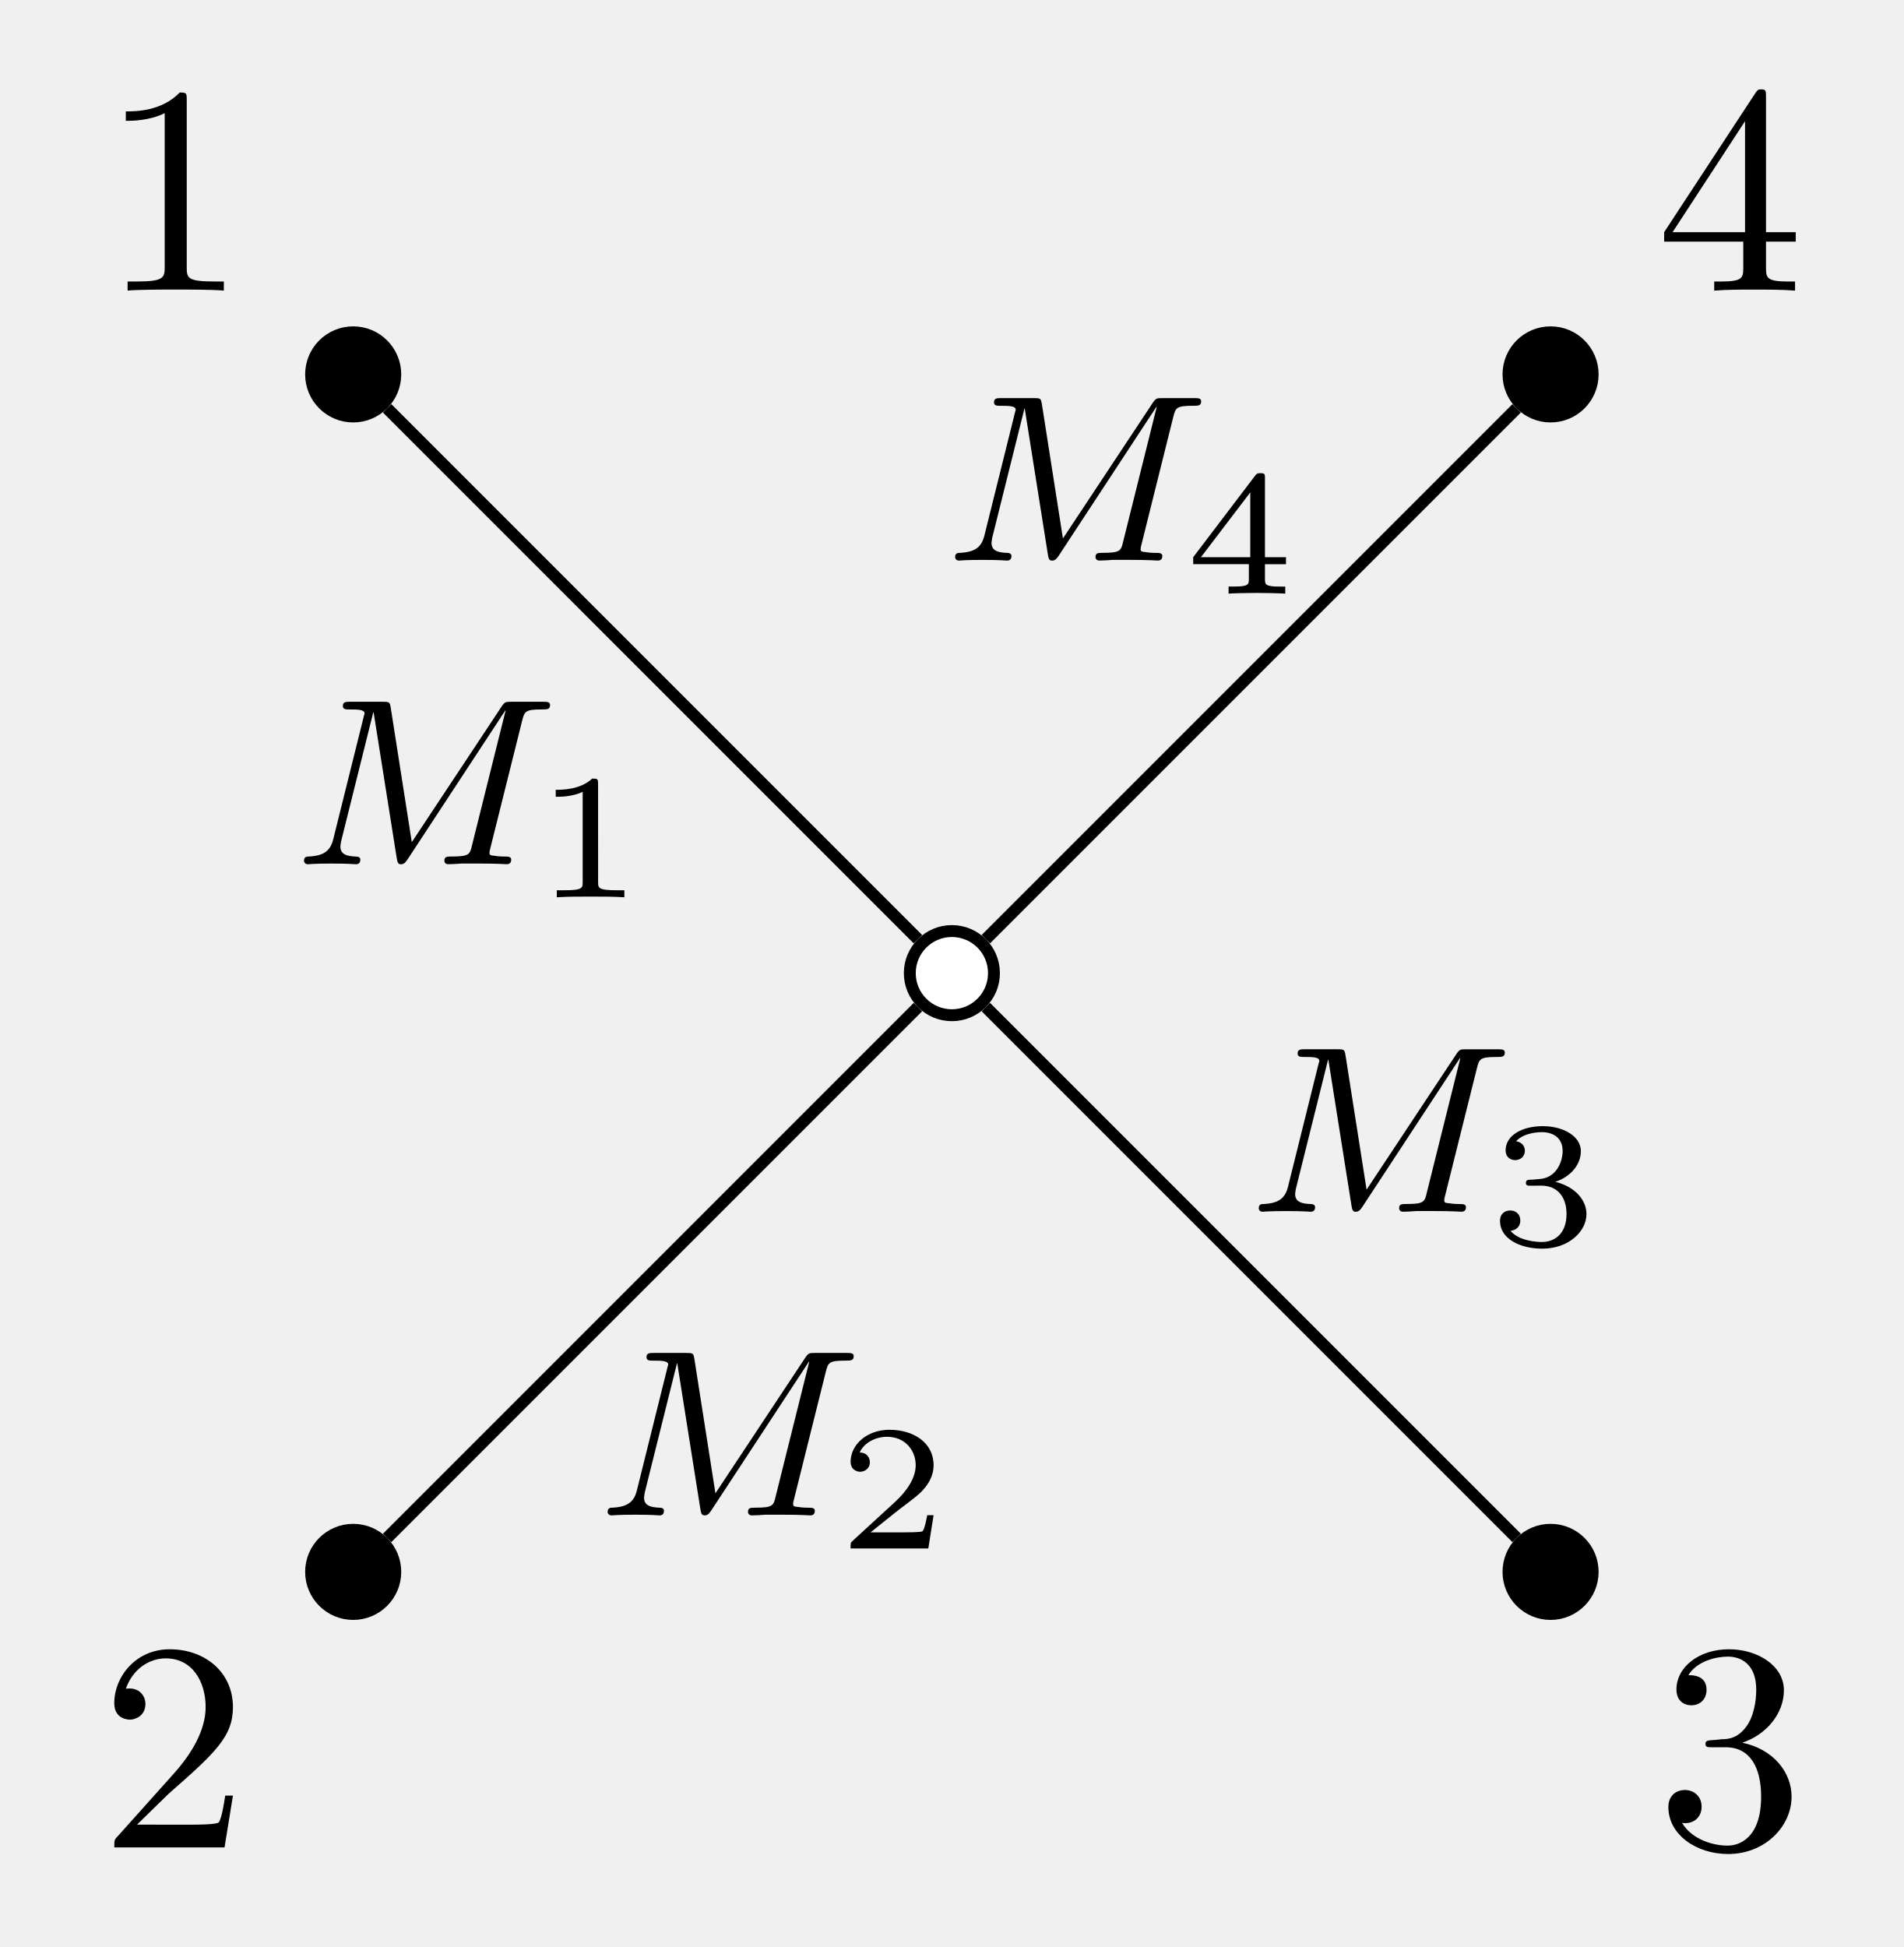
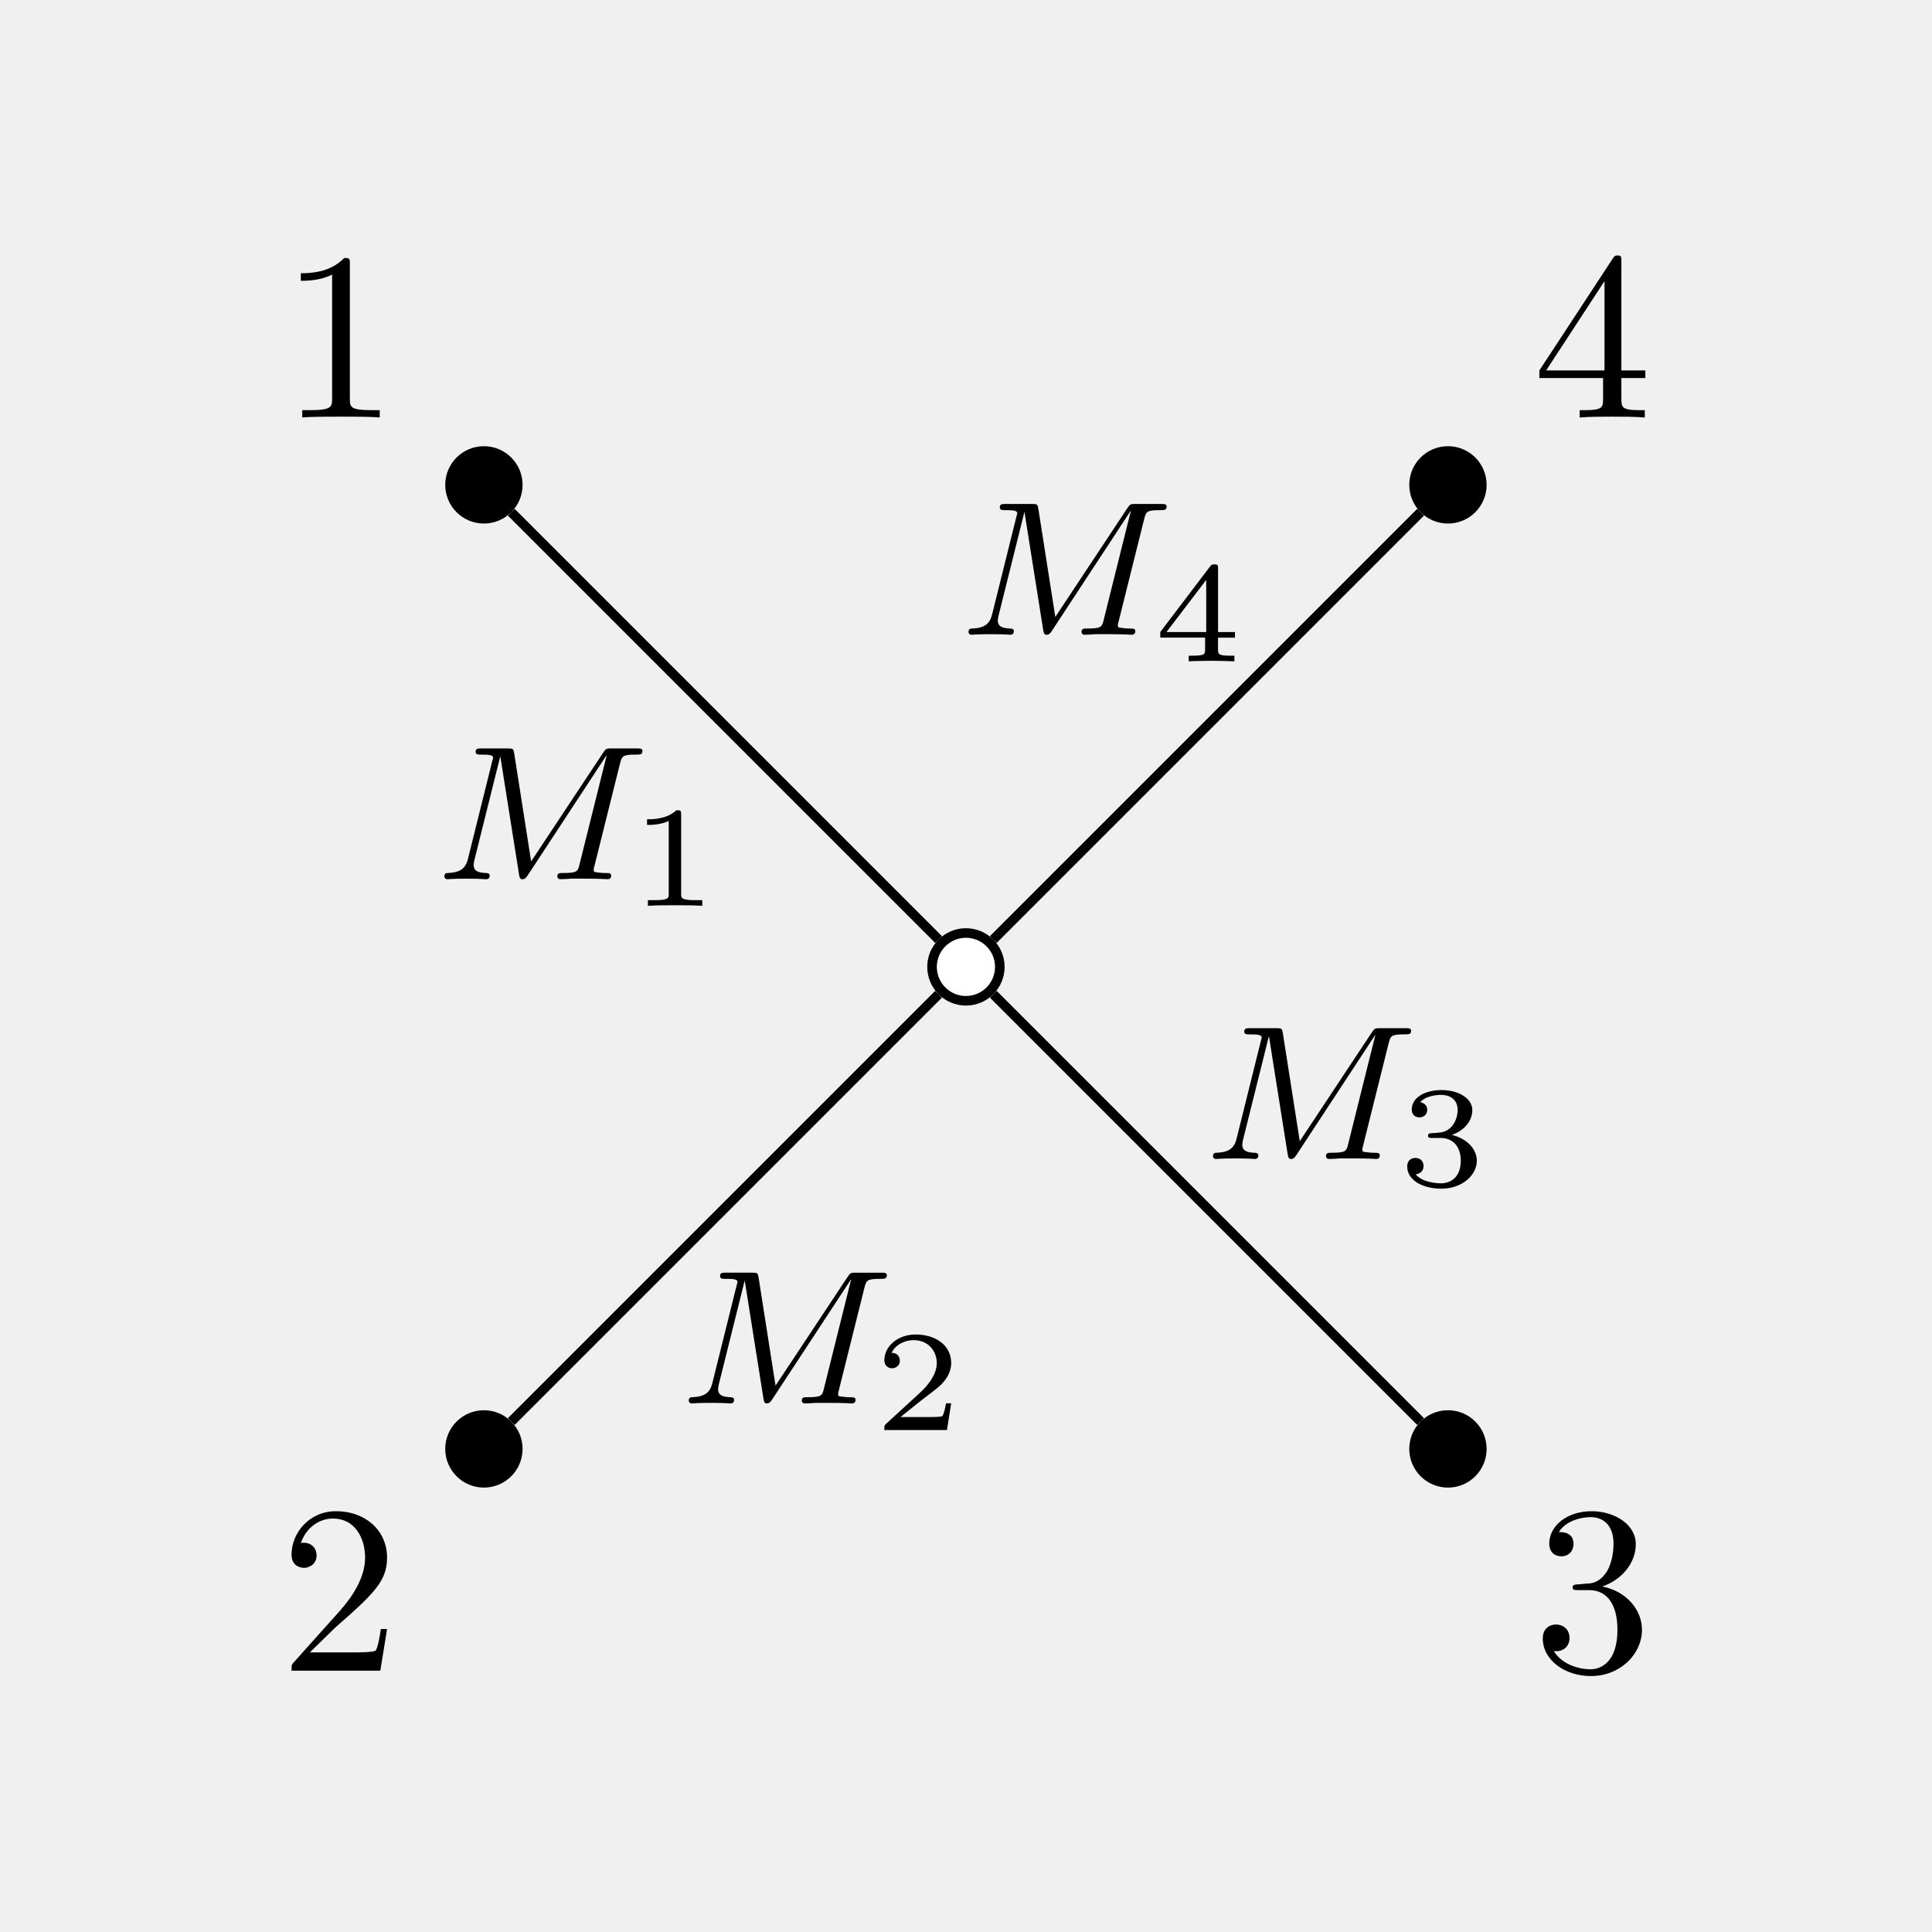
- <svg xmlns="http://www.w3.org/2000/svg" version="1.1" id="svg1" width="84.987" height="86.907" viewBox="0 0 84.987 86.907">
+ <svg xmlns="http://www.w3.org/2000/svg" version="1.1" id="svg1" width="107.12" height="107.12" viewBox="0 0 107.12 107.12">
  <defs id="defs1" />
  <g id="g1">
-     <path id="path1" d="m 332.781,326.02 c 0,7.781 -6.308,14.089 -14.09,14.089 -7.781,0 -14.089,-6.308 -14.089,-14.089 0,-7.782 6.308,-14.09 14.089,-14.09 7.782,0 14.09,6.308 14.09,14.09 z" style="fill:#ffffff;fill-opacity:1;fill-rule:nonzero;stroke:#000000;stroke-width:3.985;stroke-linecap:butt;stroke-linejoin:miter;stroke-miterlimit:10;stroke-dasharray:none;stroke-opacity:1" transform="matrix(0.1333333,0,0,-0.1333333,0,86.90667)" />
-     <path id="path2" d="m 132.34,526.461 c 0,7.785 -6.309,14.09 -14.094,14.09 -7.781,0 -14.09,-6.305 -14.09,-14.09 0,-7.781 6.309,-14.09 14.09,-14.09 7.785,0 14.094,6.309 14.094,14.09 z" style="fill:#000000;fill-opacity:1;fill-rule:nonzero;stroke:#000000;stroke-width:3.985;stroke-linecap:butt;stroke-linejoin:miter;stroke-miterlimit:10;stroke-dasharray:none;stroke-opacity:1" transform="matrix(0.1333333,0,0,-0.1333333,0,86.90667)" />
-     <g id="g2" aria-label="M&#10;1&#10;1" transform="matrix(1.333333,0,0,1.333333,12.99323,38.57387)">
-       <path id="path3" d="m 7.734,-4.793 c 0.082,-0.316 0.094,-0.387 0.656,-0.387 0.188,0 0.281,0 0.281,-0.152 0,-0.105 -0.105,-0.105 -0.246,-0.105 h -1.031 c -0.211,0 -0.234,0 -0.34,0.152 L 4.042,-0.738 3.339,-5.226 c -0.035,-0.199 -0.035,-0.211 -0.281,-0.211 h -1.078 c -0.141,0 -0.246,0 -0.246,0.141 0,0.117 0.105,0.117 0.234,0.117 0.258,0 0.492,0 0.492,0.129 0,0.035 -0.012,0.035 -0.035,0.141 l -1.008,4.055 c -0.094,0.398 -0.305,0.574 -0.832,0.598 -0.047,0 -0.152,0 -0.152,0.141 0,0.059 0.047,0.117 0.129,0.117 0.023,0 0.211,-0.023 0.785,-0.023 0.633,0 0.75,0.023 0.82,0.023 0.035,0 0.152,0 0.152,-0.152 0,-0.094 -0.094,-0.105 -0.141,-0.105 -0.293,-0.012 -0.527,-0.059 -0.527,-0.34 0,-0.035 0.023,-0.152 0.023,-0.164 l 1.078,-4.324 h 0.012 l 0.773,4.875 c 0.023,0.129 0.035,0.211 0.141,0.211 0.117,0 0.164,-0.082 0.223,-0.164 L 7.171,-5.144 h 0.012 l -1.125,4.512 c -0.07,0.305 -0.094,0.375 -0.68,0.375 -0.152,0 -0.246,0 -0.246,0.141 0,0.035 0.023,0.117 0.129,0.117 0.105,0 0.34,-0.012 0.457,-0.023 h 0.504 c 0.738,0 0.938,0.023 0.984,0.023 0.047,0 0.164,0 0.164,-0.152 0,-0.105 -0.105,-0.105 -0.234,-0.105 -0.023,0 -0.176,0 -0.305,-0.023 -0.176,-0.012 -0.188,-0.035 -0.188,-0.105 0,-0.047 0.012,-0.094 0.023,-0.129 z m 0,0" style="fill:#000000;fill-opacity:1;fill-rule:nonzero;stroke:none" />
-       <path id="path4" d="m 10.279,-2.689 c 0,-0.176 -0.023,-0.176 -0.199,-0.176 -0.398,0.375 -1.008,0.375 -1.219,0.375 v 0.234 c 0.152,0 0.551,0 0.902,-0.164 v 3.023 c 0,0.188 0,0.27 -0.609,0.27 H 8.897 V 1.108 c 0.328,-0.023 0.797,-0.023 1.125,-0.023 0.34,0 0.797,0 1.137,0.023 V 0.873 h -0.258 c -0.621,0 -0.621,-0.082 -0.621,-0.27 z m 0,0" style="fill:#000000;fill-opacity:1;fill-rule:nonzero;stroke:none" />
-       <path id="path5" d="m -3.493,-25.576 c 0,-0.234 0,-0.258 -0.234,-0.258 -0.609,0.633 -1.488,0.633 -1.805,0.633 v 0.316 c 0.199,0 0.785,0 1.301,-0.258 v 5.156 c 0,0.352 -0.035,0.48 -0.926,0.48 h -0.316 v 0.305 c 0.352,-0.035 1.207,-0.035 1.605,-0.035 0.398,0 1.266,0 1.617,0.035 v -0.305 h -0.316 c -0.902,0 -0.926,-0.117 -0.926,-0.48 z m 0,0" style="fill:#000000;fill-opacity:1;fill-rule:nonzero;stroke:none" />
+     <path id="path1" d="m 415.762,401.328 c 0,7.785 -6.309,14.094 -14.09,14.094 -7.785,0 -14.094,-6.309 -14.094,-14.094 0,-7.781 6.309,-14.09 14.094,-14.09 7.781,0 14.09,6.309 14.09,14.09 z" style="fill:#ffffff;fill-opacity:1;fill-rule:nonzero;stroke:#000000;stroke-width:3.985;stroke-linecap:butt;stroke-linejoin:miter;stroke-miterlimit:10;stroke-dasharray:none;stroke-opacity:1" transform="matrix(0.1333333,0,0,-0.1333333,0,107.12)" />
+     <path id="path2" d="m 215.316,601.773 c 0,7.782 -6.308,14.09 -14.089,14.09 -7.782,0 -14.09,-6.308 -14.09,-14.09 0,-7.781 6.308,-14.089 14.09,-14.089 7.781,0 14.089,6.308 14.089,14.089 z" style="fill:#000000;fill-opacity:1;fill-rule:nonzero;stroke:#000000;stroke-width:3.985;stroke-linecap:butt;stroke-linejoin:miter;stroke-miterlimit:10;stroke-dasharray:none;stroke-opacity:1" transform="matrix(0.1333333,0,0,-0.1333333,0,107.12)" />
+     <g id="g2" aria-label="M&#10;1&#10;1" transform="matrix(1.333333,0,0,1.333333,24.0568,48.746)">
+       <path id="path3" d="m 7.736,-4.793 c 0.082,-0.316 0.094,-0.387 0.656,-0.387 0.188,0 0.281,0 0.281,-0.152 0,-0.105 -0.105,-0.105 -0.246,-0.105 h -1.031 c -0.211,0 -0.234,0 -0.34,0.152 L 4.044,-0.738 3.341,-5.226 c -0.035,-0.199 -0.035,-0.211 -0.281,-0.211 h -1.078 c -0.141,0 -0.246,0 -0.246,0.141 0,0.117 0.105,0.117 0.234,0.117 0.258,0 0.492,0 0.492,0.129 0,0.035 -0.012,0.035 -0.035,0.141 l -1.008,4.055 c -0.094,0.398 -0.305,0.574 -0.832,0.598 -0.047,0 -0.152,0 -0.152,0.141 0,0.059 0.047,0.117 0.129,0.117 0.023,0 0.211,-0.023 0.785,-0.023 0.633,0 0.75,0.023 0.82,0.023 0.035,0 0.152,0 0.152,-0.152 0,-0.094 -0.094,-0.105 -0.141,-0.105 -0.293,-0.012 -0.527,-0.059 -0.527,-0.34 0,-0.035 0.023,-0.152 0.023,-0.164 l 1.078,-4.324 h 0.012 l 0.773,4.875 c 0.023,0.129 0.035,0.211 0.141,0.211 0.117,0 0.164,-0.082 0.223,-0.164 L 7.173,-5.144 h 0.012 l -1.125,4.512 c -0.07,0.305 -0.094,0.375 -0.68,0.375 -0.152,0 -0.246,0 -0.246,0.141 0,0.035 0.023,0.117 0.129,0.117 0.105,0 0.34,-0.012 0.457,-0.023 h 0.504 c 0.738,0 0.938,0.023 0.984,0.023 0.047,0 0.164,0 0.164,-0.152 0,-0.105 -0.105,-0.105 -0.234,-0.105 -0.023,0 -0.176,0 -0.305,-0.023 -0.176,-0.012 -0.188,-0.035 -0.188,-0.105 0,-0.047 0.012,-0.094 0.023,-0.129 z m 0,0" style="fill:#000000;fill-opacity:1;fill-rule:nonzero;stroke:none" />
+       <path id="path4" d="m 10.282,-2.689 c 0,-0.176 -0.023,-0.176 -0.199,-0.176 -0.398,0.375 -1.008,0.375 -1.219,0.375 v 0.234 c 0.152,0 0.551,0 0.902,-0.164 v 3.023 c 0,0.188 0,0.27 -0.609,0.27 H 8.899 V 1.107 c 0.328,-0.023 0.797,-0.023 1.125,-0.023 0.34,0 0.797,0 1.137,0.023 V 0.873 h -0.258 c -0.621,0 -0.621,-0.082 -0.621,-0.27 z m 0,0" style="fill:#000000;fill-opacity:1;fill-rule:nonzero;stroke:none" />
+       <path id="path5" d="m -3.494,-25.573 c 0,-0.234 0,-0.258 -0.234,-0.258 -0.609,0.633 -1.488,0.633 -1.805,0.633 v 0.316 c 0.199,0 0.785,0 1.301,-0.258 v 5.156 c 0,0.352 -0.035,0.48 -0.926,0.48 h -0.316 v 0.305 c 0.352,-0.035 1.207,-0.035 1.605,-0.035 0.398,0 1.266,0 1.617,0.035 v -0.305 h -0.316 c -0.902,0 -0.926,-0.117 -0.926,-0.48 z m 0,0" style="fill:#000000;fill-opacity:1;fill-rule:nonzero;stroke:none" />
    </g>
-     <path id="path6" d="M 307.316,337.391 129.621,515.09" style="fill:none;stroke:#000000;stroke-width:3.985;stroke-linecap:butt;stroke-linejoin:miter;stroke-miterlimit:10;stroke-dasharray:none;stroke-opacity:1" transform="matrix(0.1333333,0,0,-0.1333333,0,86.90667)" />
-     <path id="path7" d="m 132.34,125.578 c 0,7.781 -6.309,14.09 -14.094,14.09 -7.781,0 -14.09,-6.309 -14.09,-14.09 0,-7.781 6.309,-14.09 14.09,-14.09 7.785,0 14.094,6.309 14.094,14.09 z" style="fill:#000000;fill-opacity:1;fill-rule:nonzero;stroke:#000000;stroke-width:3.985;stroke-linecap:butt;stroke-linejoin:miter;stroke-miterlimit:10;stroke-dasharray:none;stroke-opacity:1" transform="matrix(0.1333333,0,0,-0.1333333,0,86.90667)" />
-     <g id="g7" aria-label="M&#10;2&#10;2" transform="matrix(1.333333,0,0,1.333333,26.5464,67.64)">
-       <path id="path8" d="m 7.735,-4.793 c 0.082,-0.316 0.094,-0.387 0.656,-0.387 0.188,0 0.281,0 0.281,-0.152 0,-0.105 -0.105,-0.105 -0.246,-0.105 h -1.031 c -0.211,0 -0.234,0 -0.34,0.152 L 4.043,-0.738 3.34,-5.226 C 3.305,-5.425 3.305,-5.437 3.059,-5.437 H 1.981 c -0.141,0 -0.246,0 -0.246,0.141 0,0.117 0.105,0.117 0.234,0.117 0.258,0 0.492,0 0.492,0.129 0,0.035 -0.012,0.035 -0.035,0.141 L 1.418,-0.855 c -0.094,0.398 -0.305,0.574 -0.832,0.598 -0.047,0 -0.152,0 -0.152,0.141 0,0.059 0.047,0.117 0.129,0.117 0.023,0 0.211,-0.023 0.785,-0.023 0.633,0 0.75,0.023 0.82,0.023 0.035,0 0.152,0 0.152,-0.152 0,-0.094 -0.094,-0.105 -0.141,-0.105 C 1.887,-0.269 1.653,-0.316 1.653,-0.597 c 0,-0.035 0.023,-0.152 0.023,-0.164 l 1.078,-4.324 h 0.012 l 0.773,4.875 c 0.023,0.129 0.035,0.211 0.141,0.211 0.117,0 0.164,-0.082 0.223,-0.164 L 7.172,-5.144 H 7.184 l -1.125,4.512 c -0.07,0.305 -0.094,0.375 -0.68,0.375 -0.152,0 -0.246,0 -0.246,0.141 0,0.035 0.023,0.117 0.129,0.117 0.105,0 0.34,-0.012 0.457,-0.023 h 0.504 c 0.738,0 0.938,0.023 0.984,0.023 0.047,0 0.164,0 0.164,-0.152 0,-0.105 -0.105,-0.105 -0.234,-0.105 -0.023,0 -0.176,0 -0.305,-0.023 -0.176,-0.012 -0.188,-0.035 -0.188,-0.105 0,-0.047 0.012,-0.094 0.023,-0.129 z m 0,0" style="fill:#000000;fill-opacity:1;fill-rule:nonzero;stroke:none" />
-       <path id="path9" d="m 11.347,-0.005 h -0.211 c -0.023,0.082 -0.082,0.469 -0.164,0.539 -0.047,0.035 -0.527,0.035 -0.609,0.035 H 9.238 l 0.773,-0.621 c 0.199,-0.164 0.727,-0.539 0.914,-0.727 0.176,-0.176 0.422,-0.48 0.422,-0.902 0,-0.75 -0.668,-1.184 -1.477,-1.184 -0.762,0 -1.301,0.504 -1.301,1.066 0,0.305 0.258,0.34 0.316,0.34 0.152,0 0.328,-0.105 0.328,-0.316 0,-0.141 -0.082,-0.328 -0.34,-0.328 0.129,-0.305 0.504,-0.527 0.914,-0.527 0.621,0 0.961,0.469 0.961,0.949 0,0.422 -0.281,0.855 -0.703,1.242 l -1.418,1.301 c -0.059,0.059 -0.059,0.059 -0.059,0.246 h 2.602 z m 0,0" style="fill:#000000;fill-opacity:1;fill-rule:nonzero;stroke:none" />
-       <path id="path10" d="m -15.322,10.354 1.055,-1.031 c 1.559,-1.371 2.156,-1.91 2.156,-2.906 0,-1.137 -0.902,-1.934 -2.121,-1.934 -1.125,0 -1.852,0.914 -1.852,1.805 0,0.551 0.492,0.551 0.527,0.551 0.164,0 0.516,-0.117 0.516,-0.527 0,-0.258 -0.188,-0.516 -0.527,-0.516 -0.082,0 -0.105,0 -0.129,0.012 0.223,-0.645 0.762,-1.02 1.336,-1.02 0.914,0 1.336,0.809 1.336,1.629 0,0.797 -0.492,1.582 -1.043,2.203 l -1.91,2.133 c -0.105,0.105 -0.105,0.129 -0.105,0.363 h 3.691 l 0.281,-1.734 h -0.258 c -0.047,0.305 -0.117,0.738 -0.211,0.891 -0.07,0.082 -0.727,0.082 -0.949,0.082 z m 0,0" style="fill:#000000;fill-opacity:1;fill-rule:nonzero;stroke:none" />
+     <path id="path6" d="M 390.297,412.703 212.602,590.398" style="fill:none;stroke:#000000;stroke-width:3.985;stroke-linecap:butt;stroke-linejoin:miter;stroke-miterlimit:10;stroke-dasharray:none;stroke-opacity:1" transform="matrix(0.1333333,0,0,-0.1333333,0,107.12)" />
+     <path id="path7" d="m 215.316,200.887 c 0,7.781 -6.308,14.09 -14.089,14.09 -7.782,0 -14.09,-6.309 -14.09,-14.09 0,-7.782 6.308,-14.09 14.09,-14.09 7.781,0 14.089,6.308 14.089,14.09 z" style="fill:#000000;fill-opacity:1;fill-rule:nonzero;stroke:#000000;stroke-width:3.985;stroke-linecap:butt;stroke-linejoin:miter;stroke-miterlimit:10;stroke-dasharray:none;stroke-opacity:1" transform="matrix(0.1333333,0,0,-0.1333333,0,107.12)" />
+     <g id="g7" aria-label="M&#10;2&#10;2" transform="matrix(1.333333,0,0,1.333333,37.6104,77.8116)">
+       <path id="path8" d="m 7.734,-4.792 c 0.082,-0.316 0.094,-0.387 0.656,-0.387 0.188,0 0.281,0 0.281,-0.152 0,-0.105 -0.105,-0.105 -0.246,-0.105 h -1.031 c -0.211,0 -0.234,0 -0.34,0.152 L 4.042,-0.738 3.339,-5.226 C 3.304,-5.425 3.304,-5.437 3.058,-5.437 H 1.98 c -0.141,0 -0.246,0 -0.246,0.141 0,0.117 0.105,0.117 0.234,0.117 0.258,0 0.492,0 0.492,0.129 0,0.035 -0.012,0.035 -0.035,0.141 L 1.417,-0.855 c -0.094,0.398 -0.305,0.574 -0.832,0.598 -0.047,0 -0.152,0 -0.152,0.141 0,0.059 0.047,0.117 0.129,0.117 0.023,0 0.211,-0.023 0.785,-0.023 0.633,0 0.75,0.023 0.82,0.023 0.035,0 0.152,0 0.152,-0.152 0,-0.094 -0.094,-0.105 -0.141,-0.105 C 1.886,-0.269 1.652,-0.316 1.652,-0.597 c 0,-0.035 0.023,-0.152 0.023,-0.164 L 2.753,-5.085 h 0.012 l 0.773,4.875 c 0.023,0.129 0.035,0.211 0.141,0.211 0.117,0 0.164,-0.082 0.223,-0.164 L 7.171,-5.144 h 0.012 l -1.125,4.512 c -0.07,0.305 -0.094,0.375 -0.68,0.375 -0.152,0 -0.246,0 -0.246,0.141 0,0.035 0.023,0.117 0.129,0.117 0.105,0 0.34,-0.012 0.457,-0.023 h 0.504 c 0.738,0 0.938,0.023 0.984,0.023 0.047,0 0.164,0 0.164,-0.152 0,-0.105 -0.105,-0.105 -0.234,-0.105 -0.023,0 -0.176,0 -0.305,-0.023 -0.176,-0.012 -0.188,-0.035 -0.188,-0.105 0,-0.047 0.012,-0.094 0.023,-0.129 z m 0,0" style="fill:#000000;fill-opacity:1;fill-rule:nonzero;stroke:none" />
+       <path id="path9" d="m 11.346,-0.005 h -0.211 c -0.023,0.082 -0.082,0.469 -0.164,0.539 -0.047,0.035 -0.527,0.035 -0.609,0.035 H 9.237 l 0.773,-0.621 c 0.199,-0.164 0.727,-0.539 0.914,-0.727 0.176,-0.176 0.422,-0.48 0.422,-0.902 0,-0.75 -0.668,-1.184 -1.477,-1.184 -0.762,0 -1.301,0.504 -1.301,1.066 0,0.305 0.258,0.34 0.316,0.34 0.152,0 0.328,-0.105 0.328,-0.316 0,-0.141 -0.082,-0.328 -0.34,-0.328 0.129,-0.305 0.504,-0.527 0.914,-0.527 0.621,0 0.961,0.469 0.961,0.949 0,0.422 -0.281,0.855 -0.703,1.242 l -1.418,1.301 c -0.059,0.059 -0.059,0.059 -0.059,0.246 H 11.17 Z m 0,0" style="fill:#000000;fill-opacity:1;fill-rule:nonzero;stroke:none" />
+       <path id="path10" d="m -15.323,10.354 1.055,-1.031 c 1.559,-1.371 2.156,-1.91 2.156,-2.906 0,-1.137 -0.902,-1.934 -2.121,-1.934 -1.125,0 -1.852,0.914 -1.852,1.805 0,0.551 0.492,0.551 0.527,0.551 0.164,0 0.516,-0.117 0.516,-0.527 0,-0.258 -0.188,-0.516 -0.527,-0.516 -0.082,0 -0.105,0 -0.129,0.012 0.223,-0.645 0.762,-1.02 1.336,-1.02 0.914,0 1.336,0.809 1.336,1.629 0,0.797 -0.492,1.582 -1.043,2.203 l -1.91,2.133 c -0.105,0.105 -0.105,0.129 -0.105,0.363 h 3.691 l 0.281,-1.734 h -0.258 c -0.047,0.305 -0.117,0.738 -0.211,0.891 -0.07,0.082 -0.727,0.082 -0.949,0.082 z m 0,0" style="fill:#000000;fill-opacity:1;fill-rule:nonzero;stroke:none" />
    </g>
-     <path id="path11" d="M 307.316,314.648 129.621,136.949" style="fill:none;stroke:#000000;stroke-width:3.985;stroke-linecap:butt;stroke-linejoin:miter;stroke-miterlimit:10;stroke-dasharray:none;stroke-opacity:1" transform="matrix(0.1333333,0,0,-0.1333333,0,86.90667)" />
-     <path id="path12" d="m 533.223,125.578 c 0,7.781 -6.309,14.09 -14.09,14.09 -7.781,0 -14.09,-6.309 -14.09,-14.09 0,-7.781 6.309,-14.09 14.09,-14.09 7.781,0 14.09,6.309 14.09,14.09 z" style="fill:#000000;fill-opacity:1;fill-rule:nonzero;stroke:#000000;stroke-width:3.985;stroke-linecap:butt;stroke-linejoin:miter;stroke-miterlimit:10;stroke-dasharray:none;stroke-opacity:1" transform="matrix(0.1333333,0,0,-0.1333333,0,86.90667)" />
-     <g id="g12" aria-label="M&#10;3&#10;3" transform="matrix(1.333333,0,0,1.333333,55.61253,54.0864)">
-       <path id="path13" d="m 7.735,-4.793 c 0.082,-0.316 0.094,-0.387 0.656,-0.387 0.188,0 0.281,0 0.281,-0.152 0,-0.105 -0.105,-0.105 -0.246,-0.105 h -1.031 c -0.211,0 -0.234,0 -0.34,0.152 L 4.044,-0.739 3.34,-5.227 c -0.035,-0.199 -0.035,-0.211 -0.281,-0.211 h -1.078 c -0.141,0 -0.246,0 -0.246,0.141 0,0.117 0.105,0.117 0.234,0.117 0.258,0 0.492,0 0.492,0.129 0,0.035 -0.012,0.035 -0.035,0.141 l -1.008,4.055 c -0.094,0.398 -0.305,0.574 -0.832,0.598 -0.047,0 -0.152,0 -0.152,0.141 0,0.059 0.047,0.117 0.129,0.117 0.023,0 0.211,-0.023 0.785,-0.023 0.633,0 0.75,0.023 0.82,0.023 0.035,0 0.152,0 0.152,-0.152 0,-0.094 -0.094,-0.105 -0.141,-0.105 -0.293,-0.012 -0.527,-0.059 -0.527,-0.34 0,-0.035 0.023,-0.152 0.023,-0.164 l 1.078,-4.324 h 0.012 l 0.773,4.875 c 0.023,0.129 0.035,0.211 0.141,0.211 0.117,0 0.164,-0.082 0.223,-0.164 L 7.172,-5.145 h 0.012 l -1.125,4.512 c -0.07,0.305 -0.094,0.375 -0.68,0.375 -0.152,0 -0.246,0 -0.246,0.141 0,0.035 0.023,0.117 0.129,0.117 0.105,0 0.34,-0.012 0.457,-0.023 h 0.504 c 0.738,0 0.938,0.023 0.984,0.023 0.047,0 0.164,0 0.164,-0.152 0,-0.105 -0.105,-0.105 -0.234,-0.105 -0.023,0 -0.176,0 -0.305,-0.023 -0.176,-0.012 -0.188,-0.035 -0.188,-0.105 0,-0.047 0.012,-0.094 0.023,-0.129 z m 0,0" style="fill:#000000;fill-opacity:1;fill-rule:nonzero;stroke:none" />
-       <path id="path14" d="m 9.894,-0.873 c 0.504,0 0.844,0.34 0.844,0.949 0,0.656 -0.387,0.938 -0.832,0.938 -0.152,0 -0.773,-0.035 -1.043,-0.375 0.234,-0.023 0.328,-0.188 0.328,-0.34 0,-0.211 -0.141,-0.34 -0.34,-0.34 -0.164,0 -0.34,0.094 -0.34,0.352 0,0.586 0.656,0.926 1.418,0.926 0.879,0 1.477,-0.574 1.477,-1.16 0,-0.434 -0.34,-0.902 -1.043,-1.078 0.469,-0.152 0.855,-0.539 0.855,-1.031 0,-0.48 -0.562,-0.832 -1.277,-0.832 -0.703,0 -1.242,0.316 -1.242,0.809 0,0.258 0.199,0.328 0.316,0.328 0.164,0 0.328,-0.105 0.328,-0.316 0,-0.188 -0.141,-0.293 -0.293,-0.316 0.27,-0.305 0.82,-0.305 0.867,-0.305 0.305,0 0.691,0.141 0.691,0.633 0,0.328 -0.188,0.902 -0.785,0.938 -0.105,0.012 -0.27,0.023 -0.316,0.023 -0.059,0 -0.129,0.012 -0.129,0.105 0,0.094 0.07,0.094 0.164,0.094 z m 0,0" style="fill:#000000;fill-opacity:1;fill-rule:nonzero;stroke:none" />
-       <path id="path15" d="m 16.621,17.777 c 0.809,-0.27 1.395,-0.973 1.395,-1.758 0,-0.82 -0.879,-1.371 -1.84,-1.371 -1.008,0 -1.758,0.598 -1.758,1.348 0,0.34 0.211,0.527 0.504,0.527 0.305,0 0.504,-0.223 0.504,-0.516 0,-0.492 -0.469,-0.492 -0.609,-0.492 0.305,-0.492 0.961,-0.621 1.324,-0.621 0.41,0 0.949,0.223 0.949,1.113 0,0.129 -0.012,0.703 -0.27,1.137 -0.305,0.48 -0.645,0.516 -0.891,0.516 -0.082,0.012 -0.316,0.035 -0.387,0.035 -0.082,0.012 -0.152,0.023 -0.152,0.117 0,0.117 0.07,0.117 0.234,0.117 h 0.445 c 0.809,0 1.184,0.668 1.184,1.652 0,1.348 -0.691,1.641 -1.125,1.641 -0.434,0 -1.172,-0.176 -1.523,-0.762 0.352,0.059 0.656,-0.164 0.656,-0.539 0,-0.363 -0.27,-0.562 -0.562,-0.562 -0.234,0 -0.551,0.141 -0.551,0.574 0,0.914 0.926,1.57 2.004,1.57 1.219,0 2.121,-0.914 2.121,-1.922 0,-0.82 -0.621,-1.594 -1.652,-1.805 z m 0,0" style="fill:#000000;fill-opacity:1;fill-rule:nonzero;stroke:none" />
+     <path id="path11" d="M 390.297,389.957 212.602,212.262" style="fill:none;stroke:#000000;stroke-width:3.985;stroke-linecap:butt;stroke-linejoin:miter;stroke-miterlimit:10;stroke-dasharray:none;stroke-opacity:1" transform="matrix(0.1333333,0,0,-0.1333333,0,107.12)" />
+     <path id="path12" d="m 616.203,200.887 c 0,7.781 -6.308,14.09 -14.09,14.09 -7.781,0 -14.09,-6.309 -14.09,-14.09 0,-7.782 6.309,-14.09 14.09,-14.09 7.782,0 14.09,6.308 14.09,14.09 z" style="fill:#000000;fill-opacity:1;fill-rule:nonzero;stroke:#000000;stroke-width:3.985;stroke-linecap:butt;stroke-linejoin:miter;stroke-miterlimit:10;stroke-dasharray:none;stroke-opacity:1" transform="matrix(0.1333333,0,0,-0.1333333,0,107.12)" />
+     <g id="g12" aria-label="M&#10;3&#10;3" transform="matrix(1.333333,0,0,1.333333,66.67653,64.25853)">
+       <path id="path13" d="m 7.734,-4.794 c 0.082,-0.316 0.094,-0.387 0.656,-0.387 0.188,0 0.281,0 0.281,-0.152 0,-0.105 -0.105,-0.105 -0.246,-0.105 h -1.031 c -0.211,0 -0.234,0 -0.34,0.152 L 4.042,-0.739 3.339,-5.227 c -0.035,-0.199 -0.035,-0.211 -0.281,-0.211 h -1.078 c -0.141,0 -0.246,0 -0.246,0.141 0,0.117 0.105,0.117 0.234,0.117 0.258,0 0.492,0 0.492,0.129 0,0.035 -0.012,0.035 -0.035,0.141 l -1.008,4.055 c -0.094,0.398 -0.305,0.574 -0.832,0.598 -0.047,0 -0.152,0 -0.152,0.141 0,0.059 0.047,0.117 0.129,0.117 0.023,0 0.211,-0.023 0.785,-0.023 0.633,0 0.75,0.023 0.82,0.023 0.035,0 0.152,0 0.152,-0.152 0,-0.094 -0.094,-0.105 -0.141,-0.105 -0.293,-0.012 -0.527,-0.059 -0.527,-0.34 0,-0.035 0.023,-0.152 0.023,-0.164 l 1.078,-4.324 h 0.012 l 0.773,4.875 c 0.023,0.129 0.035,0.211 0.141,0.211 0.117,0 0.164,-0.082 0.223,-0.164 L 7.171,-5.145 h 0.012 l -1.125,4.512 c -0.07,0.305 -0.094,0.375 -0.68,0.375 -0.152,0 -0.246,0 -0.246,0.141 0,0.035 0.023,0.117 0.129,0.117 0.105,0 0.34,-0.012 0.457,-0.023 h 0.504 c 0.738,0 0.938,0.023 0.984,0.023 0.047,0 0.164,0 0.164,-0.152 0,-0.105 -0.105,-0.105 -0.234,-0.105 -0.023,0 -0.176,0 -0.305,-0.023 -0.176,-0.012 -0.188,-0.035 -0.188,-0.105 0,-0.047 0.012,-0.094 0.023,-0.129 z m 0,0" style="fill:#000000;fill-opacity:1;fill-rule:nonzero;stroke:none" />
+       <path id="path14" d="m 9.893,-0.874 c 0.504,0 0.844,0.34 0.844,0.949 0,0.656 -0.387,0.938 -0.832,0.938 -0.152,0 -0.773,-0.035 -1.043,-0.375 0.234,-0.023 0.328,-0.188 0.328,-0.34 0,-0.211 -0.141,-0.34 -0.34,-0.34 -0.164,0 -0.34,0.094 -0.34,0.352 0,0.586 0.656,0.926 1.418,0.926 0.879,0 1.477,-0.574 1.477,-1.16 0,-0.434 -0.34,-0.902 -1.043,-1.078 0.469,-0.152 0.855,-0.539 0.855,-1.031 0,-0.48 -0.562,-0.832 -1.277,-0.832 -0.703,0 -1.242,0.316 -1.242,0.809 0,0.258 0.199,0.328 0.316,0.328 0.164,0 0.328,-0.105 0.328,-0.316 0,-0.188 -0.141,-0.293 -0.293,-0.316 0.27,-0.305 0.82,-0.305 0.867,-0.305 0.305,0 0.691,0.141 0.691,0.633 0,0.328 -0.188,0.902 -0.785,0.938 -0.105,0.012 -0.27,0.023 -0.316,0.023 -0.059,0 -0.129,0.012 -0.129,0.105 0,0.094 0.07,0.094 0.164,0.094 z m 0,0" style="fill:#000000;fill-opacity:1;fill-rule:nonzero;stroke:none" />
+       <path id="path15" d="m 16.62,17.777 c 0.809,-0.27 1.395,-0.973 1.395,-1.758 0,-0.82 -0.879,-1.371 -1.84,-1.371 -1.008,0 -1.758,0.598 -1.758,1.348 0,0.34 0.211,0.527 0.504,0.527 0.305,0 0.504,-0.223 0.504,-0.516 0,-0.492 -0.469,-0.492 -0.609,-0.492 0.305,-0.492 0.961,-0.621 1.324,-0.621 0.41,0 0.949,0.223 0.949,1.113 0,0.129 -0.012,0.703 -0.27,1.137 -0.305,0.48 -0.645,0.516 -0.891,0.516 -0.082,0.012 -0.316,0.035 -0.387,0.035 -0.082,0.012 -0.152,0.023 -0.152,0.117 0,0.117 0.07,0.117 0.234,0.117 h 0.445 c 0.809,0 1.184,0.668 1.184,1.652 0,1.348 -0.691,1.641 -1.125,1.641 -0.434,0 -1.172,-0.176 -1.523,-0.762 0.352,0.059 0.656,-0.164 0.656,-0.539 0,-0.363 -0.27,-0.562 -0.562,-0.562 -0.234,0 -0.551,0.141 -0.551,0.574 0,0.914 0.926,1.57 2.004,1.57 1.219,0 2.121,-0.914 2.121,-1.922 0,-0.82 -0.621,-1.594 -1.652,-1.805 z m 0,0" style="fill:#000000;fill-opacity:1;fill-rule:nonzero;stroke:none" />
    </g>
-     <path id="path16" d="M 330.063,314.648 507.762,136.949" style="fill:none;stroke:#000000;stroke-width:3.985;stroke-linecap:butt;stroke-linejoin:miter;stroke-miterlimit:10;stroke-dasharray:none;stroke-opacity:1" transform="matrix(0.1333333,0,0,-0.1333333,0,86.90667)" />
-     <path id="path17" d="m 533.223,526.461 c 0,7.785 -6.309,14.09 -14.09,14.09 -7.781,0 -14.09,-6.305 -14.09,-14.09 0,-7.781 6.309,-14.09 14.09,-14.09 7.781,0 14.09,6.309 14.09,14.09 z" style="fill:#000000;fill-opacity:1;fill-rule:nonzero;stroke:#000000;stroke-width:3.985;stroke-linecap:butt;stroke-linejoin:miter;stroke-miterlimit:10;stroke-dasharray:none;stroke-opacity:1" transform="matrix(0.1333333,0,0,-0.1333333,0,86.90667)" />
-     <g id="g17" aria-label="M&#10;4&#10;4" transform="matrix(1.333333,0,0,1.333333,42.0588,25.02067)">
-       <path id="path18" d="m 7.734,-4.794 c 0.082,-0.316 0.094,-0.387 0.656,-0.387 0.188,0 0.281,0 0.281,-0.152 0,-0.105 -0.105,-0.105 -0.246,-0.105 h -1.031 c -0.211,0 -0.234,0 -0.34,0.152 L 4.043,-0.739 3.34,-5.227 c -0.035,-0.199 -0.035,-0.211 -0.281,-0.211 h -1.078 c -0.141,0 -0.246,0 -0.246,0.141 0,0.117 0.105,0.117 0.234,0.117 0.258,0 0.492,0 0.492,0.129 0,0.035 -0.012,0.035 -0.035,0.141 l -1.008,4.055 c -0.094,0.398 -0.305,0.574 -0.832,0.598 -0.047,0 -0.152,0 -0.152,0.141 0,0.059 0.047,0.117 0.129,0.117 0.023,0 0.211,-0.023 0.785,-0.023 0.633,0 0.75,0.023 0.82,0.023 0.035,0 0.152,0 0.152,-0.152 0,-0.094 -0.094,-0.105 -0.141,-0.105 -0.293,-0.012 -0.527,-0.059 -0.527,-0.34 0,-0.035 0.023,-0.152 0.023,-0.164 l 1.078,-4.324 h 0.012 l 0.773,4.875 c 0.023,0.129 0.035,0.211 0.141,0.211 0.117,0 0.164,-0.082 0.223,-0.164 L 7.172,-5.145 h 0.012 l -1.125,4.512 c -0.07,0.305 -0.094,0.375 -0.68,0.375 -0.152,0 -0.246,0 -0.246,0.141 0,0.035 0.023,0.117 0.129,0.117 0.105,0 0.34,-0.012 0.457,-0.023 h 0.504 c 0.738,0 0.938,0.023 0.984,0.023 0.047,0 0.164,0 0.164,-0.152 0,-0.105 -0.105,-0.105 -0.234,-0.105 -0.023,0 -0.176,0 -0.305,-0.023 -0.176,-0.012 -0.188,-0.035 -0.188,-0.105 0,-0.047 0.012,-0.094 0.023,-0.129 z m 0,0" style="fill:#000000;fill-opacity:1;fill-rule:nonzero;stroke:none" />
-       <path id="path19" d="m 11.511,0.122 v -0.234 H 10.807 V -2.749 c 0,-0.141 0,-0.176 -0.152,-0.176 -0.105,0 -0.117,0.012 -0.176,0.082 l -2.074,2.73 v 0.234 H 10.268 v 0.48 c 0,0.199 0,0.27 -0.504,0.27 H 9.589 V 1.107 c 0.129,-0.012 0.691,-0.023 0.949,-0.023 0.258,0 0.82,0.012 0.949,0.023 V 0.872 h -0.176 c -0.504,0 -0.504,-0.07 -0.504,-0.27 V 0.122 Z M 10.315,-2.28 v 2.168 H 8.663 Z m 0,0" style="fill:#000000;fill-opacity:1;fill-rule:nonzero;stroke:none" />
-       <path id="path20" d="m 26.821,-10.677 v 0.867 c 0,0.352 -0.023,0.469 -0.762,0.469 h -0.211 v 0.305 c 0.41,-0.035 0.938,-0.035 1.348,-0.035 0.422,0 0.949,0 1.359,0.035 v -0.305 h -0.211 c -0.738,0 -0.762,-0.117 -0.762,-0.469 v -0.867 h 0.996 v -0.316 h -0.996 v -4.523 c 0,-0.199 0,-0.258 -0.152,-0.258 -0.094,0 -0.117,0 -0.199,0.117 l -3.059,4.664 v 0.316 z m 0.059,-0.316 h -2.426 l 2.426,-3.715 z m 0,0" style="fill:#000000;fill-opacity:1;fill-rule:nonzero;stroke:none" />
+     <path id="path16" d="M 413.043,389.957 590.738,212.262" style="fill:none;stroke:#000000;stroke-width:3.985;stroke-linecap:butt;stroke-linejoin:miter;stroke-miterlimit:10;stroke-dasharray:none;stroke-opacity:1" transform="matrix(0.1333333,0,0,-0.1333333,0,107.12)" />
+     <path id="path17" d="m 616.203,601.773 c 0,7.782 -6.308,14.09 -14.09,14.09 -7.781,0 -14.09,-6.308 -14.09,-14.09 0,-7.781 6.309,-14.089 14.09,-14.089 7.782,0 14.09,6.308 14.09,14.089 z" style="fill:#000000;fill-opacity:1;fill-rule:nonzero;stroke:#000000;stroke-width:3.985;stroke-linecap:butt;stroke-linejoin:miter;stroke-miterlimit:10;stroke-dasharray:none;stroke-opacity:1" transform="matrix(0.1333333,0,0,-0.1333333,0,107.12)" />
+     <g id="g17" aria-label="M&#10;4&#10;4" transform="matrix(1.333333,0,0,1.333333,53.12293,35.1924)">
+       <path id="path18" d="m 7.733,-4.794 c 0.082,-0.316 0.094,-0.387 0.656,-0.387 0.188,0 0.281,0 0.281,-0.152 0,-0.105 -0.105,-0.105 -0.246,-0.105 h -1.031 c -0.211,0 -0.234,0 -0.34,0.152 L 4.042,-0.739 3.338,-5.227 c -0.035,-0.199 -0.035,-0.211 -0.281,-0.211 h -1.078 c -0.141,0 -0.246,0 -0.246,0.141 0,0.117 0.105,0.117 0.234,0.117 0.258,0 0.492,0 0.492,0.129 0,0.035 -0.012,0.035 -0.035,0.141 l -1.008,4.055 c -0.094,0.398 -0.305,0.574 -0.832,0.598 -0.047,0 -0.152,0 -0.152,0.141 0,0.059 0.047,0.117 0.129,0.117 0.023,0 0.211,-0.023 0.785,-0.023 0.633,0 0.75,0.023 0.82,0.023 0.035,0 0.152,0 0.152,-0.152 0,-0.094 -0.094,-0.105 -0.141,-0.105 -0.293,-0.012 -0.527,-0.059 -0.527,-0.34 0,-0.035 0.023,-0.152 0.023,-0.164 l 1.078,-4.324 h 0.012 l 0.773,4.875 c 0.023,0.129 0.035,0.211 0.141,0.211 0.117,0 0.164,-0.082 0.223,-0.164 L 7.17,-5.145 h 0.012 l -1.125,4.512 c -0.07,0.305 -0.094,0.375 -0.68,0.375 -0.152,0 -0.246,0 -0.246,0.141 0,0.035 0.023,0.117 0.129,0.117 0.105,0 0.34,-0.012 0.457,-0.023 h 0.504 c 0.738,0 0.938,0.023 0.984,0.023 0.047,0 0.164,0 0.164,-0.152 0,-0.105 -0.105,-0.105 -0.234,-0.105 -0.023,0 -0.176,0 -0.305,-0.023 -0.176,-0.012 -0.188,-0.035 -0.188,-0.105 0,-0.047 0.012,-0.094 0.023,-0.129 z m 0,0" style="fill:#000000;fill-opacity:1;fill-rule:nonzero;stroke:none" />
+       <path id="path19" d="m 11.512,0.122 v -0.234 H 10.809 V -2.749 c 0,-0.141 0,-0.176 -0.152,-0.176 -0.105,0 -0.117,0.012 -0.176,0.082 l -2.074,2.73 v 0.234 h 1.863 v 0.48 c 0,0.199 0,0.27 -0.504,0.27 H 9.59 V 1.107 c 0.129,-0.012 0.691,-0.023 0.949,-0.023 0.258,0 0.82,0.012 0.949,0.023 V 0.872 h -0.176 c -0.504,0 -0.504,-0.07 -0.504,-0.27 V 0.122 Z M 10.317,-2.28 v 2.168 H 8.665 Z m 0,0" style="fill:#000000;fill-opacity:1;fill-rule:nonzero;stroke:none" />
+       <path id="path20" d="m 26.82,-10.674 v 0.867 c 0,0.352 -0.023,0.469 -0.762,0.469 h -0.211 v 0.305 c 0.41,-0.035 0.938,-0.035 1.348,-0.035 0.422,0 0.949,0 1.359,0.035 v -0.305 h -0.211 c -0.738,0 -0.762,-0.117 -0.762,-0.469 v -0.867 h 0.996 v -0.316 h -0.996 v -4.523 c 0,-0.199 0,-0.258 -0.152,-0.258 -0.094,0 -0.117,0 -0.199,0.117 l -3.059,4.664 v 0.316 z m 0.059,-0.316 h -2.426 l 2.426,-3.715 z m 0,0" style="fill:#000000;fill-opacity:1;fill-rule:nonzero;stroke:none" />
    </g>
-     <path id="path21" d="M 330.063,337.391 507.762,515.09" style="fill:none;stroke:#000000;stroke-width:3.985;stroke-linecap:butt;stroke-linejoin:miter;stroke-miterlimit:10;stroke-dasharray:none;stroke-opacity:1" transform="matrix(0.1333333,0,0,-0.1333333,0,86.90667)" />
+     <path id="path21" d="M 413.043,412.703 590.738,590.398" style="fill:none;stroke:#000000;stroke-width:3.985;stroke-linecap:butt;stroke-linejoin:miter;stroke-miterlimit:10;stroke-dasharray:none;stroke-opacity:1" transform="matrix(0.1333333,0,0,-0.1333333,0,107.12)" />
  </g>
</svg>
